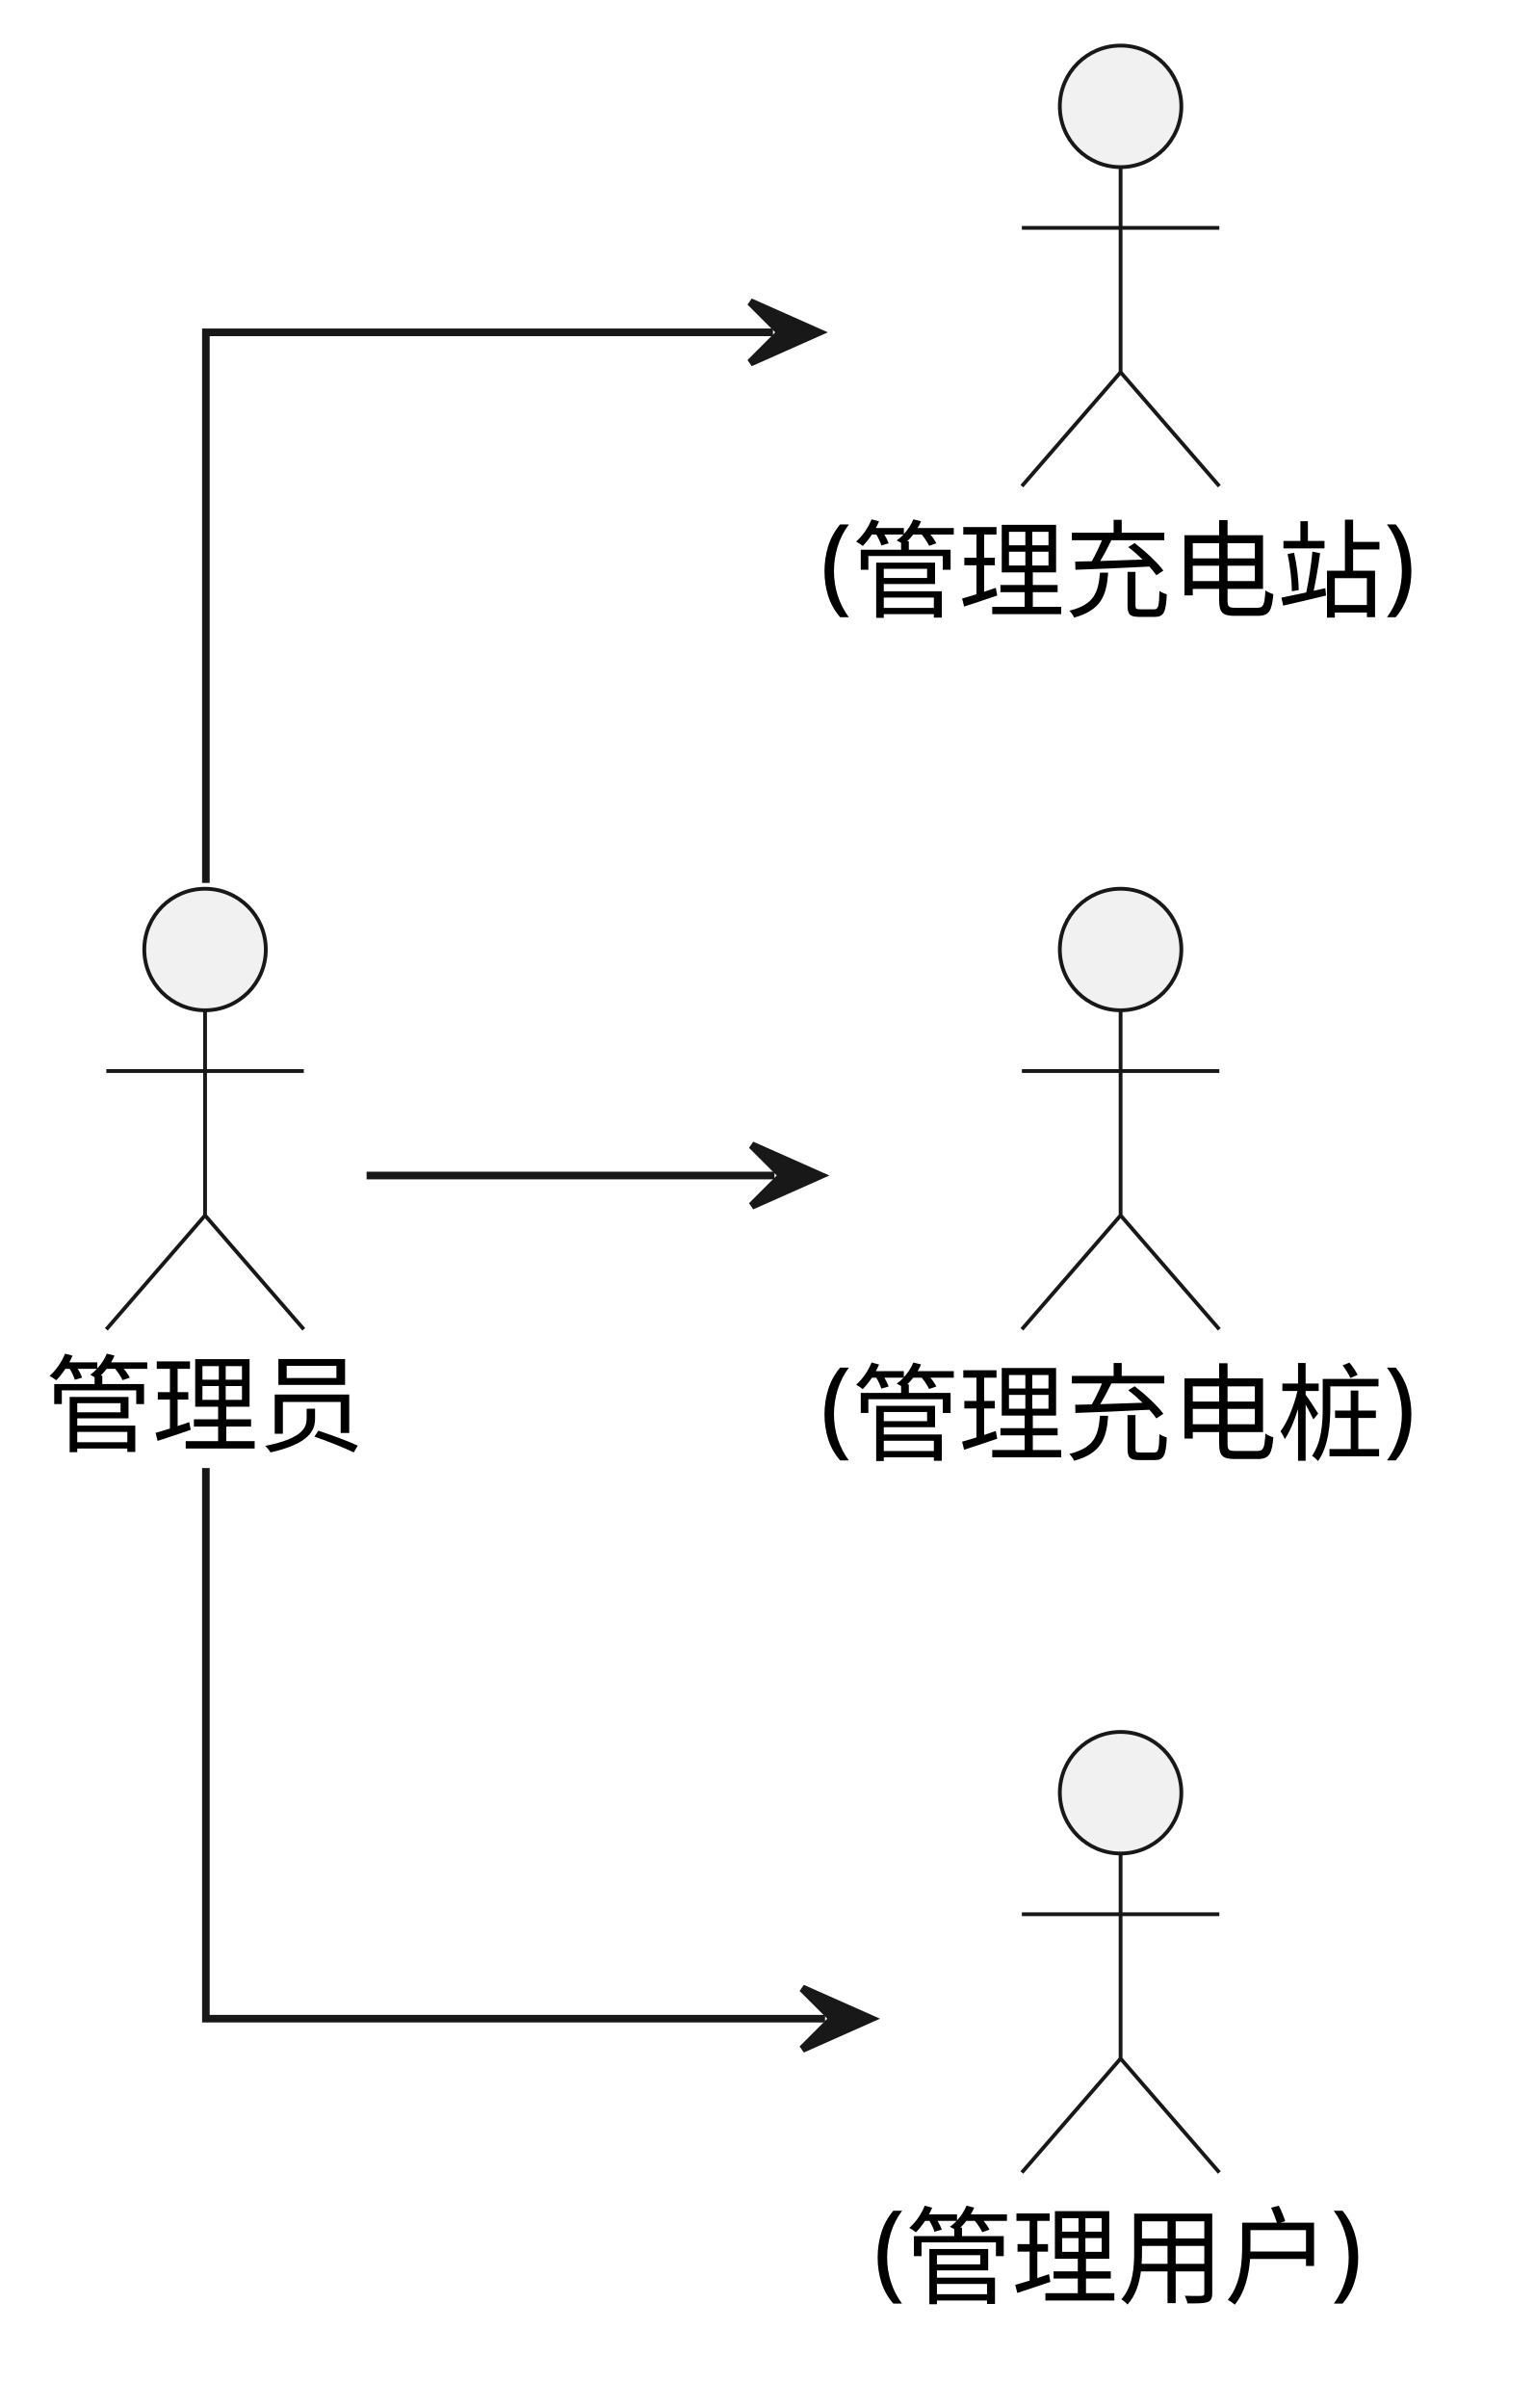
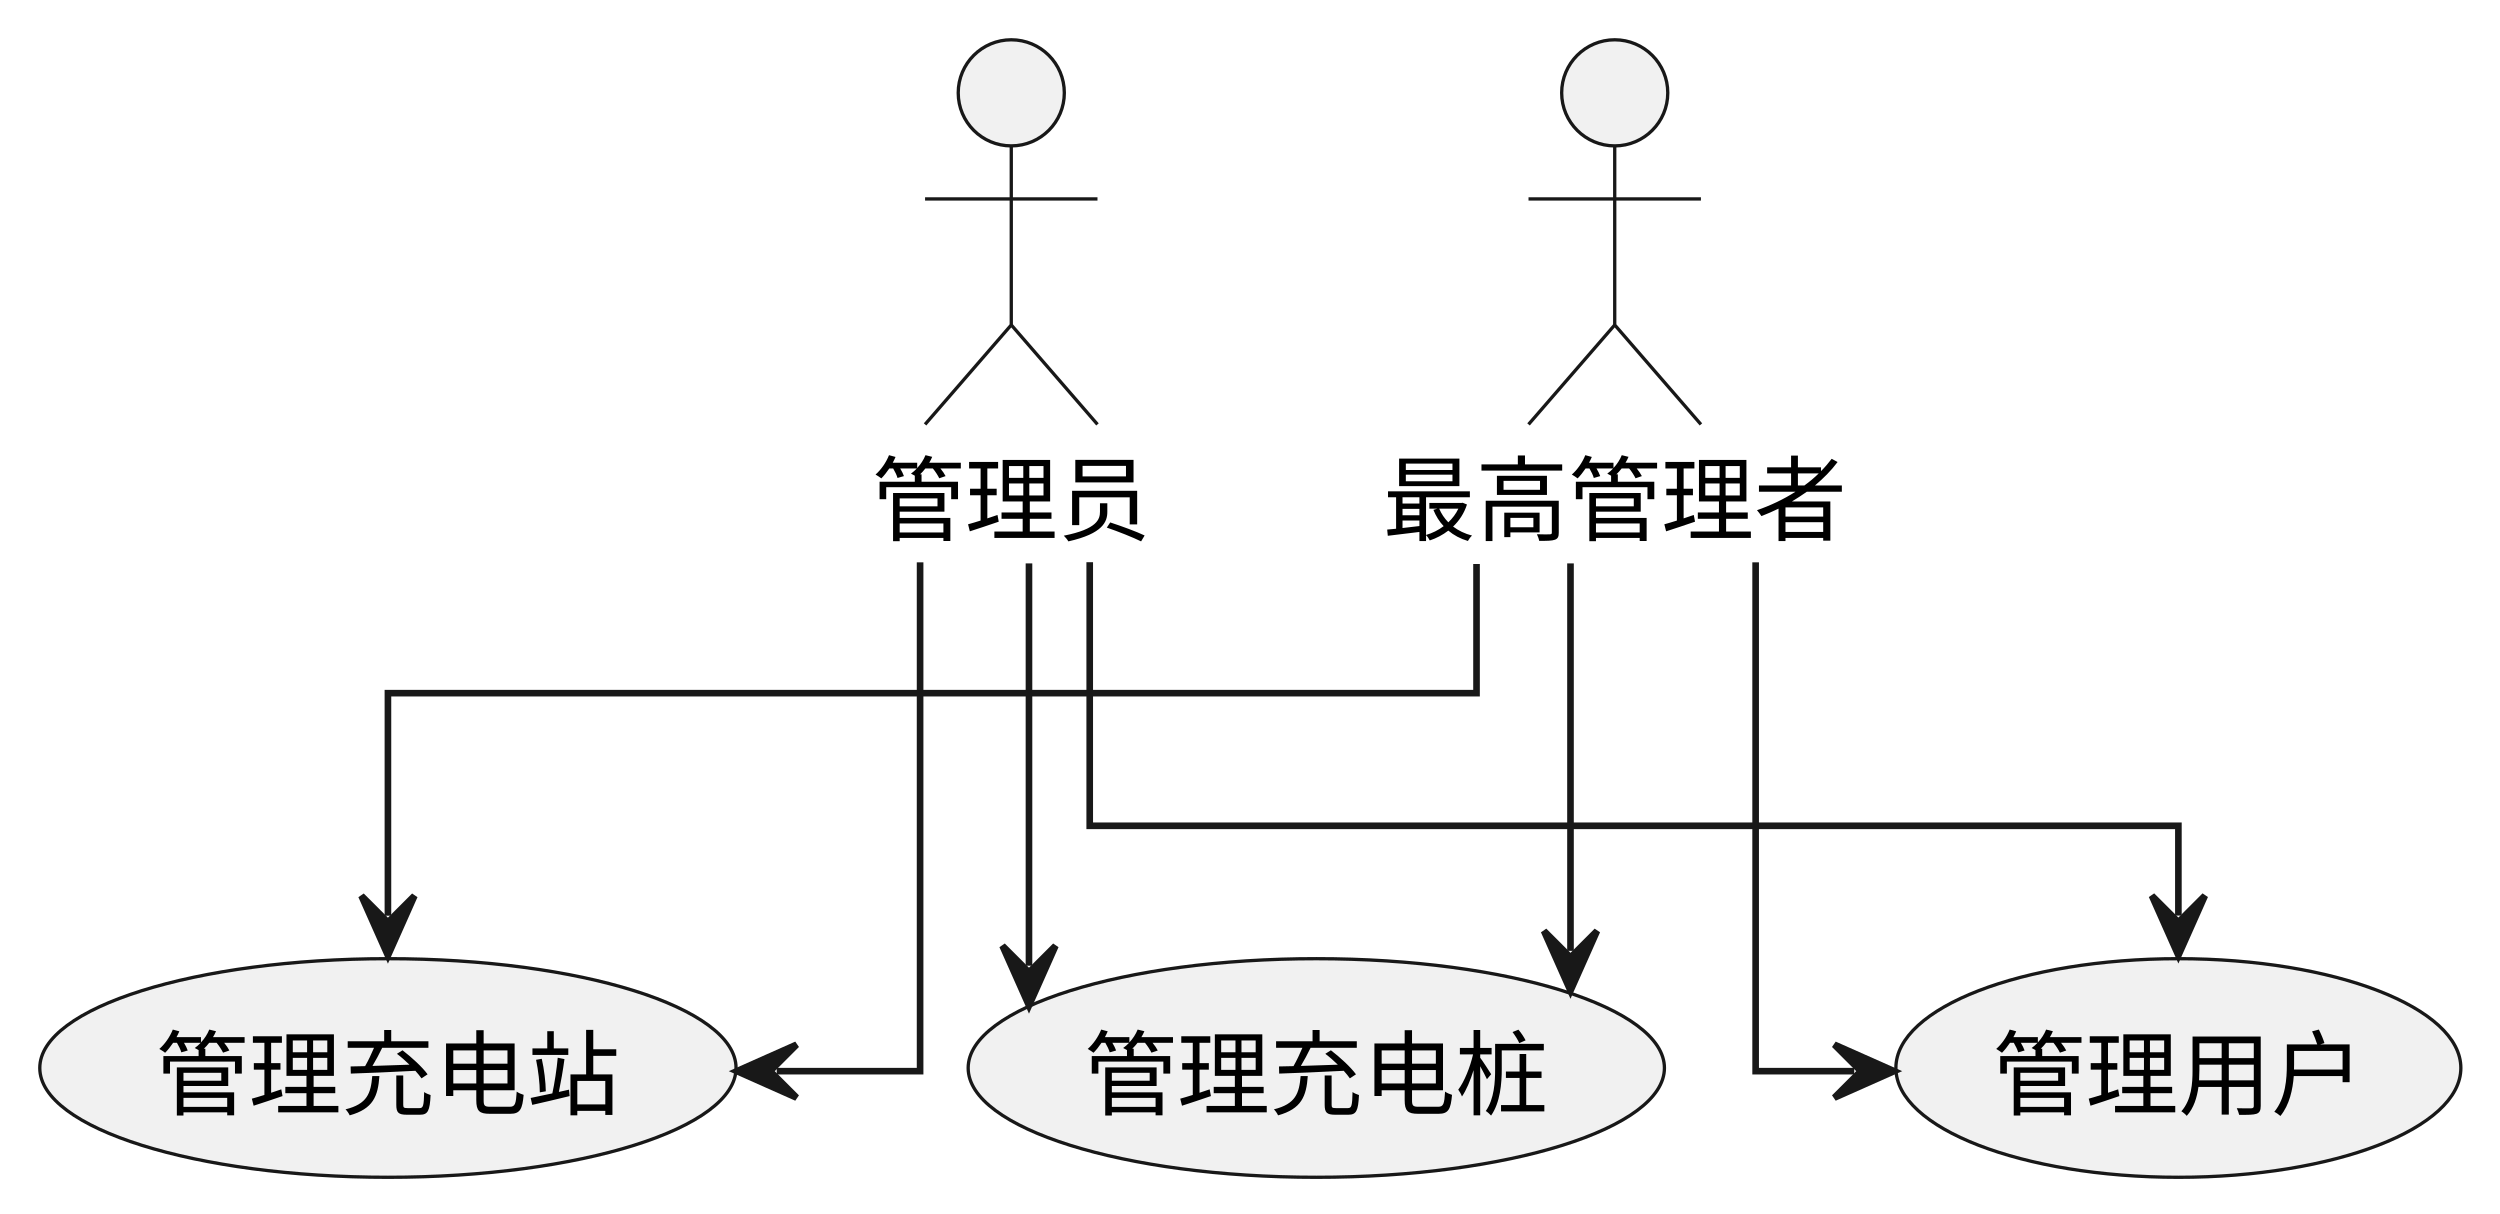
- <svg xmlns="http://www.w3.org/2000/svg" contentStyleType="text/css" data-diagram-type="DESCRIPTION" height="317px" preserveAspectRatio="none" style="width:202px;height:317px;background:#FFFFFF;" version="1.1" viewBox="0 0 202 317" width="202px" zoomAndPan="magnify">
+ <svg xmlns="http://www.w3.org/2000/svg" contentStyleType="text/css" data-diagram-type="DESCRIPTION" height="183px" preserveAspectRatio="none" style="width:377px;height:183px;background:#FFFFFF;" version="1.1" viewBox="0 0 377 183" width="377px" zoomAndPan="magnify">
  <defs />
  <g>
-     <g class="entity" data-qualified-name="A" data-source-line="4" id="ent0002">
-       <ellipse cx="27" cy="125" fill="#F1F1F1" rx="8" ry="8" style="stroke:#181818;stroke-width:0.5;" />
-       <path d="M27,133 L27,160 M14,141 L40,141 M27,160 L14,175 M27,160 L40,175" fill="none" style="stroke:#181818;stroke-width:0.5;" />
-       <text fill="#000000" font-family="sans-serif" font-size="14" lengthAdjust="spacing" textLength="42" x="6" y="190.035">管理员</text>
+     <g class="entity" data-entity="A" data-source-line="3" data-uid="ent0002" id="entity_A">
+       <ellipse cx="152.5" cy="14" fill="#F1F1F1" rx="8" ry="8" style="stroke:#181818;stroke-width:0.5;" />
+       <path d="M152.5,22 L152.5,49 M139.5,30 L165.5,30 M152.5,49 L139.5,64 M152.5,49 L165.5,64" fill="none" style="stroke:#181818;stroke-width:0.5;" />
+       <text fill="#000000" font-family="sans-serif" font-size="14" lengthAdjust="spacing" textLength="42" x="131.5" y="80.466">管理员</text>
    </g>
-     <g class="entity" data-qualified-name="MS" data-source-line="6" id="ent0003">
-       <ellipse cx="147.553" cy="14" fill="#F1F1F1" rx="8" ry="8" style="stroke:#181818;stroke-width:0.5;" />
-       <path d="M147.553,22 L147.553,49 M134.553,30 L160.553,30 M147.553,49 L134.553,64 M147.553,49 L160.553,64" fill="none" style="stroke:#181818;stroke-width:0.5;" />
-       <text fill="#000000" font-family="sans-serif" font-size="14" lengthAdjust="spacing" textLength="79.106" x="108" y="79.035">(管理充电站)</text>
+     <g class="entity" data-entity="SA" data-source-line="4" data-uid="ent0003" id="entity_SA">
+       <ellipse cx="243.5" cy="14" fill="#F1F1F1" rx="8" ry="8" style="stroke:#181818;stroke-width:0.5;" />
+       <path d="M243.5,22 L243.5,49 M230.5,30 L256.5,30 M243.5,49 L230.5,64 M243.5,49 L256.5,64" fill="none" style="stroke:#181818;stroke-width:0.5;" />
+       <text fill="#000000" font-family="sans-serif" font-size="14" lengthAdjust="spacing" textLength="70" x="208.5" y="80.466">最高管理者</text>
    </g>
-     <g class="entity" data-qualified-name="MC" data-source-line="7" id="ent0004">
-       <ellipse cx="147.553" cy="125" fill="#F1F1F1" rx="8" ry="8" style="stroke:#181818;stroke-width:0.5;" />
-       <path d="M147.553,133 L147.553,160 M134.553,141 L160.553,141 M147.553,160 L134.553,175 M147.553,160 L160.553,175" fill="none" style="stroke:#181818;stroke-width:0.5;" />
-       <text fill="#000000" font-family="sans-serif" font-size="14" lengthAdjust="spacing" textLength="79.106" x="108" y="190.035">(管理充电桩)</text>
+     <g class="entity" data-entity="....." data-source-line="6" data-uid="ent0004" id="entity_.....">
+       <ellipse cx="58.498" cy="161.053" fill="#F1F1F1" rx="52.498" ry="16.483" style="stroke:#181818;stroke-width:0.5;" />
+       <text fill="#000000" font-family="sans-serif" font-size="14" lengthAdjust="spacing" textLength="70" x="23.497" y="167.087">管理充电站</text>
    </g>
-     <g class="entity" data-qualified-name="MU" data-source-line="8" id="ent0005">
-       <ellipse cx="147.553" cy="236" fill="#F1F1F1" rx="8" ry="8" style="stroke:#181818;stroke-width:0.5;" />
-       <path d="M147.553,244 L147.553,271 M134.553,252 L160.553,252 M147.553,271 L134.553,286 M147.553,271 L160.553,286" fill="none" style="stroke:#181818;stroke-width:0.5;" />
-       <text fill="#000000" font-family="sans-serif" font-size="14" lengthAdjust="spacing" textLength="65.106" x="115" y="301.035">(管理用户)</text>
+     <g class="entity" data-entity="....." data-source-line="7" data-uid="ent0005" id="entity_.....">
+       <ellipse cx="198.498" cy="161.053" fill="#F1F1F1" rx="52.498" ry="16.483" style="stroke:#181818;stroke-width:0.5;" />
+       <text fill="#000000" font-family="sans-serif" font-size="14" lengthAdjust="spacing" textLength="70" x="163.498" y="167.087">管理充电桩</text>
    </g>
-     <g class="link" data-entity-1="ent0002" data-entity-2="ent0003" data-link-type="dependency" data-source-line="10" id="lnk6">
-       <path d="M27.11,116.23 C27.11,84.18 27.11,43.75 27.11,43.75 C27.11,43.75 66.7,43.75 101.78,43.75" fill="none" id="A-to-MS" style="stroke:#181818;stroke-width:1;" />
-       <polygon fill="#181818" points="107.78,43.75,98.78,39.75,102.78,43.75,98.78,47.75,107.78,43.75" style="stroke:#181818;stroke-width:1;" />
+     <g class="entity" data-entity="...." data-source-line="8" data-uid="ent0006" id="entity_....">
+       <ellipse cx="328.498" cy="161.053" fill="#F1F1F1" rx="42.598" ry="16.483" style="stroke:#181818;stroke-width:0.5;" />
+       <text fill="#000000" font-family="sans-serif" font-size="14" lengthAdjust="spacing" textLength="56" x="300.498" y="167.087">管理用户</text>
    </g>
-     <g class="link" data-entity-1="ent0002" data-entity-2="ent0004" data-link-type="dependency" data-source-line="11" id="lnk7">
-       <path d="M48.27,154.75 C64.77,154.75 82.09,154.75 101.98,154.75" fill="none" id="A-to-MC" style="stroke:#181818;stroke-width:1;" />
-       <polygon fill="#181818" points="107.98,154.75,98.98,150.75,102.98,154.75,98.98,158.75,107.98,154.75" style="stroke:#181818;stroke-width:1;" />
+     <g class="link" data-entity-1="A" data-entity-2="....." data-source-line="10" data-uid="lnk7" id="link_A_.....">
+       <path d="M138.75,84.8 C138.75,118.55 138.75,161.53 138.75,161.53 C138.75,161.53 132.26,161.53 117.13,161.53" fill="none" id="A-to-管理充电站" style="stroke:#181818;stroke-width:1;" />
+       <polygon fill="#181818" points="111.13,161.53,120.13,165.53,116.13,161.53,120.13,157.53,111.13,161.53" style="stroke:#181818;stroke-width:1;" />
    </g>
-     <g class="link" data-entity-1="ent0002" data-entity-2="ent0005" data-link-type="dependency" data-source-line="12" id="lnk8">
-       <path d="M27.11,193.26 C27.11,225.32 27.11,265.75 27.11,265.75 C27.11,265.75 72.98,265.75 108.64,265.75" fill="none" id="A-to-MU" style="stroke:#181818;stroke-width:1;" />
-       <polygon fill="#181818" points="114.64,265.75,105.64,261.75,109.64,265.75,105.64,269.75,114.64,265.75" style="stroke:#181818;stroke-width:1;" />
+     <g class="link" data-entity-1="A" data-entity-2="....." data-source-line="11" data-uid="lnk8" id="link_A_.....">
+       <path d="M155.17,84.96 C155.17,108.82 155.17,131.21 155.17,145.63" fill="none" id="A-to-管理充电桩" style="stroke:#181818;stroke-width:1;" />
+       <polygon fill="#181818" points="155.17,151.63,159.17,142.63,155.17,146.63,151.17,142.63,155.17,151.63" style="stroke:#181818;stroke-width:1;" />
+     </g>
+     <g class="link" data-entity-1="A" data-entity-2="...." data-source-line="12" data-uid="lnk9" id="link_A_....">
+       <path d="M164.33,84.78 C164.33,104.65 164.33,124.53 164.33,124.53 C164.33,124.53 328.5,124.53 328.5,124.53 C328.5,124.53 328.5,128.54 328.5,138.07" fill="none" id="A-to-管理用户" style="stroke:#181818;stroke-width:1;" />
+       <polygon fill="#181818" points="328.5,144.07,332.5,135.07,328.5,139.07,324.5,135.07,328.5,144.07" style="stroke:#181818;stroke-width:1;" />
+     </g>
+     <g class="link" data-entity-1="SA" data-entity-2="....." data-source-line="13" data-uid="lnk10" id="link_SA_.....">
+       <path d="M222.66,85.05 C222.66,95.81 222.66,104.53 222.66,104.53 C222.66,104.53 58.5,104.53 58.5,104.53 C58.5,104.53 58.5,121.44 58.5,138.09" fill="none" id="SA-to-管理充电站" style="stroke:#181818;stroke-width:1;" />
+       <polygon fill="#181818" points="58.5,144.09,62.5,135.09,58.5,139.09,54.5,135.09,58.5,144.09" style="stroke:#181818;stroke-width:1;" />
+     </g>
+     <g class="link" data-entity-1="SA" data-entity-2="....." data-source-line="14" data-uid="lnk11" id="link_SA_.....">
+       <path d="M236.83,84.96 C236.83,107.64 236.83,128.41 236.83,143.39" fill="none" id="SA-to-管理充电桩" style="stroke:#181818;stroke-width:1;" />
+       <polygon fill="#181818" points="236.83,149.39,240.83,140.39,236.83,144.39,232.83,140.39,236.83,149.39" style="stroke:#181818;stroke-width:1;" />
+     </g>
+     <g class="link" data-entity-1="SA" data-entity-2="...." data-source-line="15" data-uid="lnk12" id="link_SA_....">
+       <path d="M264.75,84.8 C264.75,118.55 264.75,161.53 264.75,161.53 C264.75,161.53 268.09,161.53 279.62,161.53" fill="none" id="SA-to-管理用户" style="stroke:#181818;stroke-width:1;" />
+       <polygon fill="#181818" points="285.62,161.53,276.62,157.53,280.62,161.53,276.62,165.53,285.62,161.53" style="stroke:#181818;stroke-width:1;" />
    </g>
  </g>
</svg>
